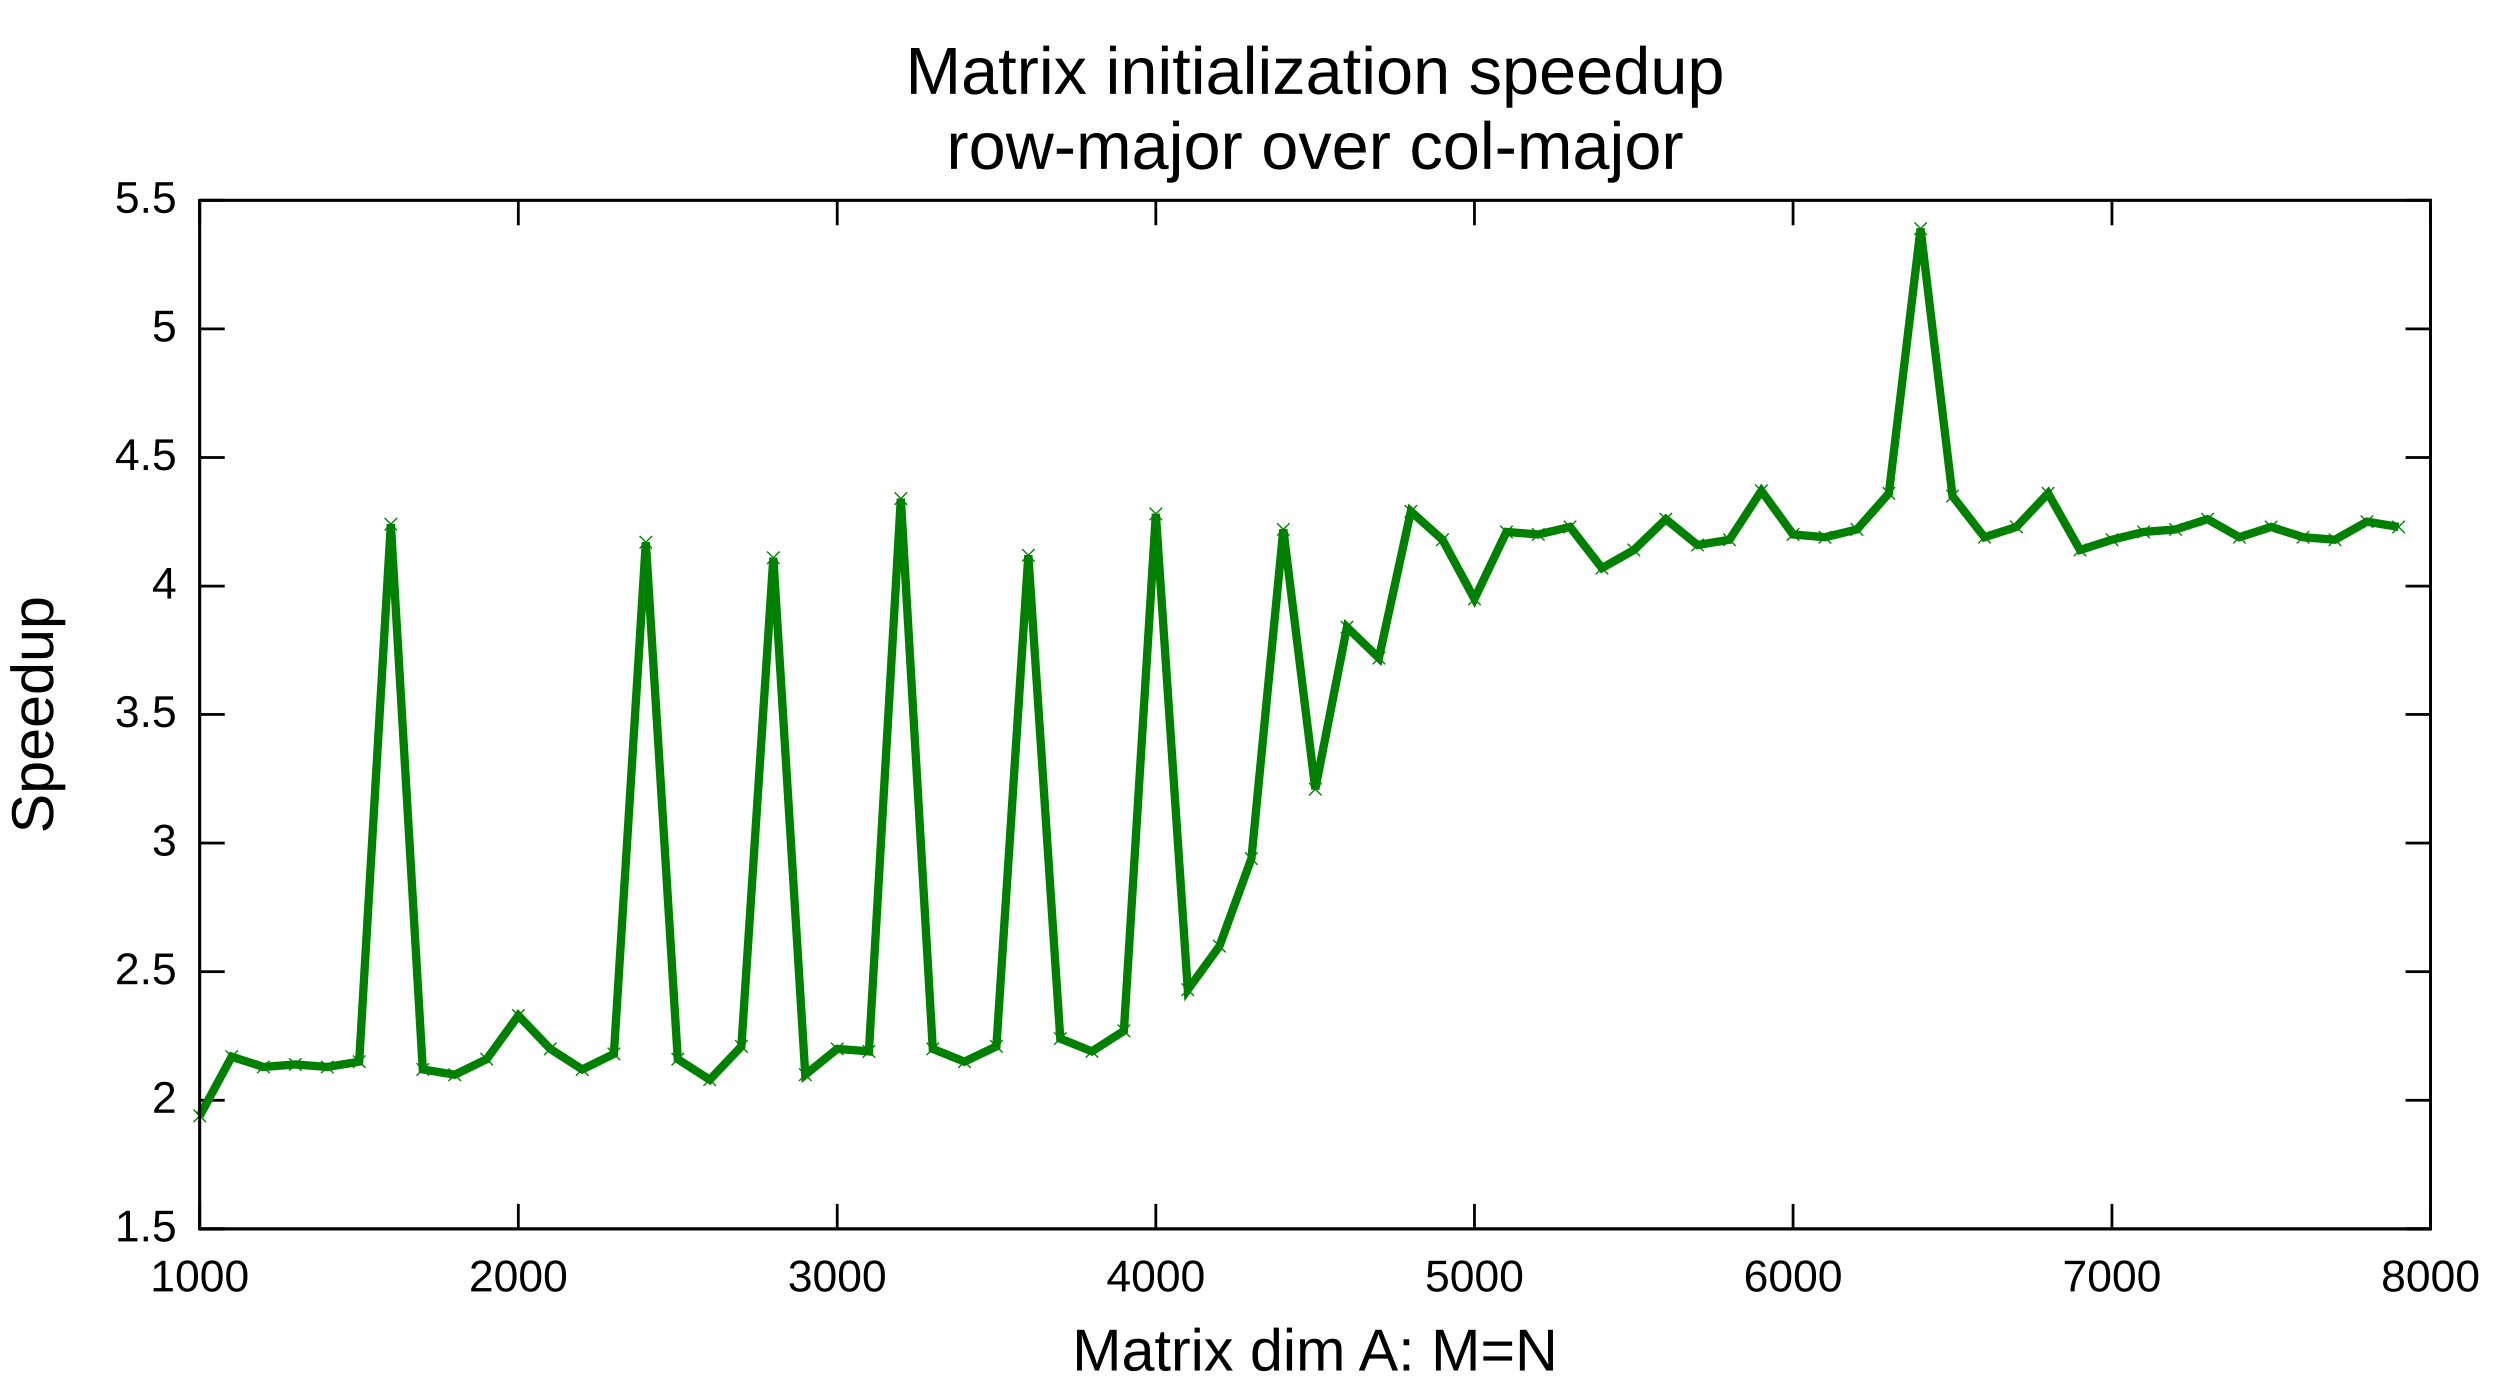
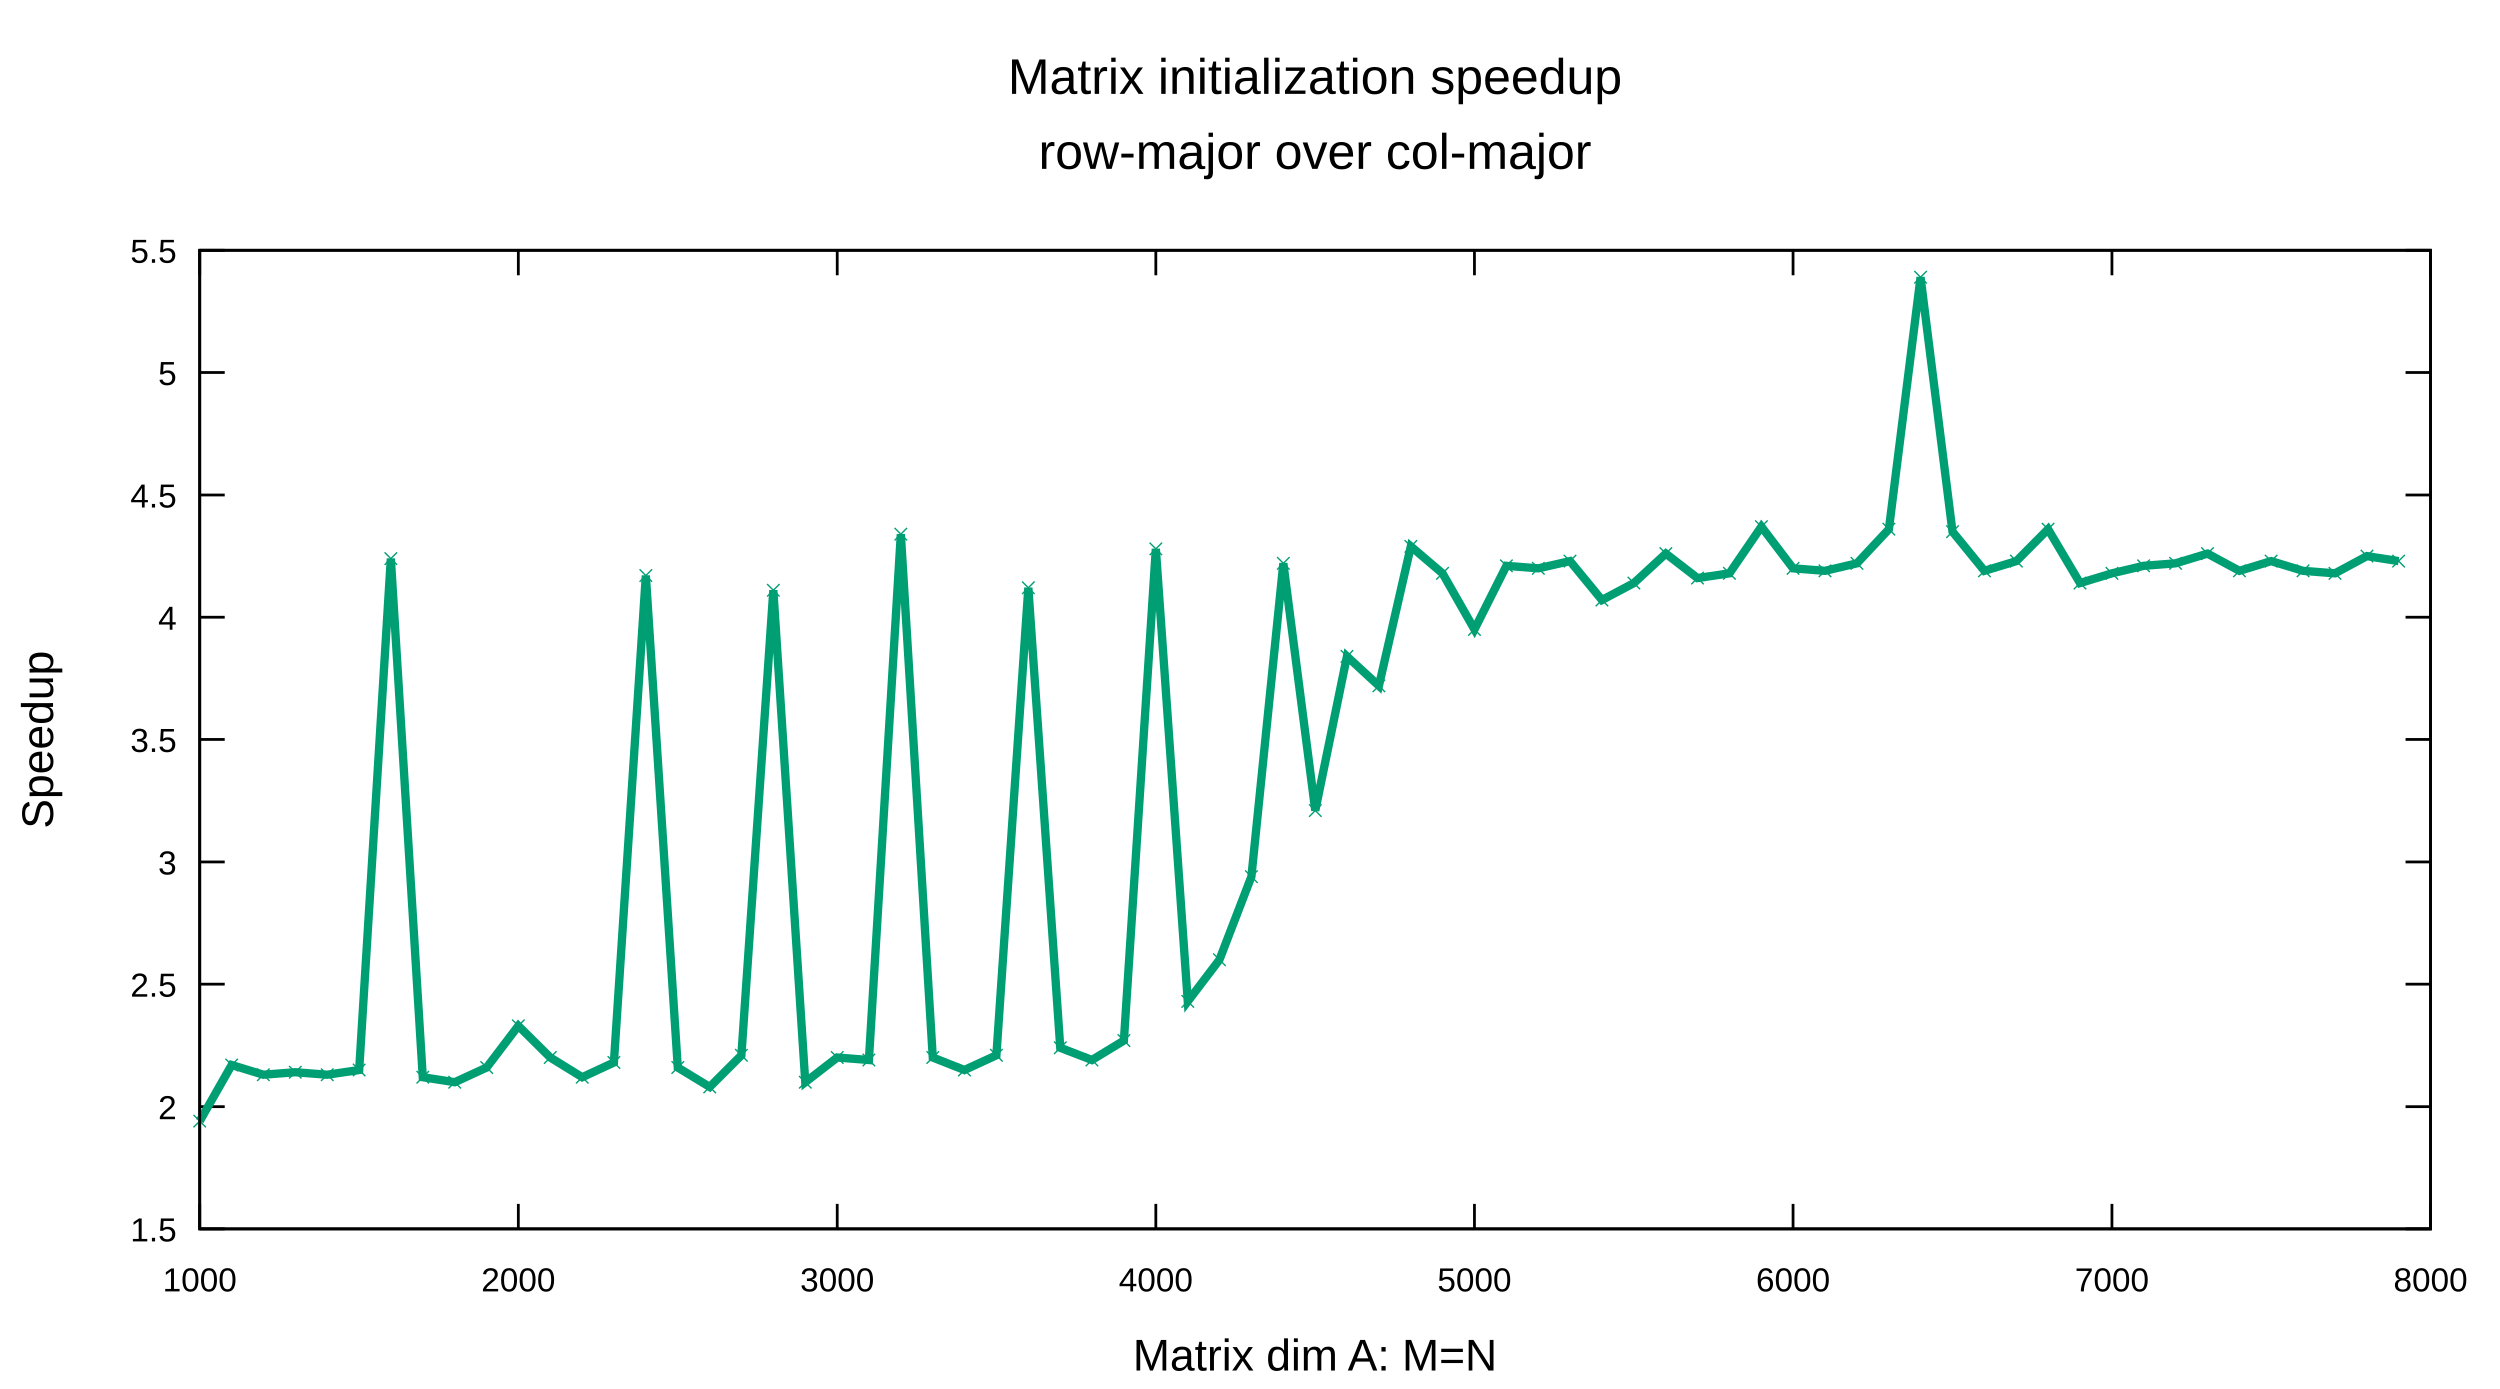
<svg xmlns="http://www.w3.org/2000/svg" xmlns:xlink="http://www.w3.org/1999/xlink" width="900" height="500" viewBox="0 0 900 500">
  <g id="gnuplot_canvas">
    <rect x="0" y="0" width="900" height="500" fill="none" />
    <defs>
      <circle id="gpDot" r="0.5" stroke-width="0.5" />
      <path id="gpPt0" stroke-width="0.222" stroke="currentColor" d="M-1,0 h2 M0,-1 v2" />
      <path id="gpPt1" stroke-width="0.222" stroke="currentColor" d="M-1,-1 L1,1 M1,-1 L-1,1" />
      <path id="gpPt2" stroke-width="0.222" stroke="currentColor" d="M-1,0 L1,0 M0,-1 L0,1 M-1,-1 L1,1 M-1,1 L1,-1" />
      <rect id="gpPt3" stroke-width="0.222" stroke="currentColor" x="-1" y="-1" width="2" height="2" />
      <rect id="gpPt4" stroke-width="0.222" stroke="currentColor" fill="currentColor" x="-1" y="-1" width="2" height="2" />
      <circle id="gpPt5" stroke-width="0.222" stroke="currentColor" cx="0" cy="0" r="1" />
      <use xlink:href="#gpPt5" id="gpPt6" fill="currentColor" stroke="none" />
      <path id="gpPt7" stroke-width="0.222" stroke="currentColor" d="M0,-1.33 L-1.33,0.67 L1.33,0.67 z" />
      <use xlink:href="#gpPt7" id="gpPt8" fill="currentColor" stroke="none" />
      <use xlink:href="#gpPt7" id="gpPt9" stroke="currentColor" transform="rotate(180)" />
      <use xlink:href="#gpPt9" id="gpPt10" fill="currentColor" stroke="none" />
      <use xlink:href="#gpPt3" id="gpPt11" stroke="currentColor" transform="rotate(45)" />
      <use xlink:href="#gpPt11" id="gpPt12" fill="currentColor" stroke="none" />
+       <path id="gpPt13" stroke-width="0.222" stroke="currentColor" d="M0,1.330 L1.265,0.411 L0.782,-1.067 L-0.782,-1.076 L-1.265,0.411 z" />
+       <use xlink:href="#gpPt13" id="gpPt14" fill="currentColor" stroke="none" />
+       <filter id="textbox" filterUnits="objectBoundingBox" x="0" y="0" height="1" width="1">
+         <feFlood flood-color="white" flood-opacity="1" result="bgnd" />
+         <feComposite in="SourceGraphic" in2="bgnd" operator="atop" />
+       </filter>
      <filter id="greybox" filterUnits="objectBoundingBox" x="0" y="0" height="1" width="1">
        <feFlood flood-color="lightgrey" flood-opacity="1" result="grey" />
        <feComposite in="SourceGraphic" in2="grey" operator="atop" />
      </filter>
    </defs>
-     <g style="fill:none; color:white; stroke:currentColor; stroke-width:1.00; stroke-linecap:butt; stroke-linejoin:miter">
- </g>
-     <g style="fill:none; color:black; stroke:currentColor; stroke-width:1.00; stroke-linecap:butt; stroke-linejoin:miter">
+     <g fill="none" color="white" stroke="currentColor" stroke-width="1.00" stroke-linecap="butt" stroke-linejoin="miter">
+ </g>
+     <g fill="none" color="black" stroke="currentColor" stroke-width="1.00" stroke-linecap="butt" stroke-linejoin="miter">
      <path stroke="black" d="M71.9,442.4 L80.9,442.4 M875.0,442.4 L866.0,442.4  " />
-       <g transform="translate(63.6,446.9)" style="stroke:none; fill:black; font-family:Arial; font-size:12.00pt; text-anchor:end">
-         <text> 1.5</text>
-       </g>
-       <path stroke="black" d="M71.9,396.1 L80.9,396.1 M875.0,396.1 L866.0,396.1  " />
-       <g transform="translate(63.6,400.6)" style="stroke:none; fill:black; font-family:Arial; font-size:12.00pt; text-anchor:end">
-         <text> 2</text>
-       </g>
-       <path stroke="black" d="M71.9,349.8 L80.9,349.8 M875.0,349.8 L866.0,349.8  " />
-       <g transform="translate(63.6,354.3)" style="stroke:none; fill:black; font-family:Arial; font-size:12.00pt; text-anchor:end">
-         <text> 2.5</text>
-       </g>
-       <path stroke="black" d="M71.9,303.5 L80.9,303.5 M875.0,303.5 L866.0,303.5  " />
-       <g transform="translate(63.6,308.0)" style="stroke:none; fill:black; font-family:Arial; font-size:12.00pt; text-anchor:end">
-         <text> 3</text>
-       </g>
-       <path stroke="black" d="M71.9,257.2 L80.9,257.2 M875.0,257.2 L866.0,257.2  " />
-       <g transform="translate(63.6,261.7)" style="stroke:none; fill:black; font-family:Arial; font-size:12.00pt; text-anchor:end">
-         <text> 3.5</text>
-       </g>
-       <path stroke="black" d="M71.9,211.0 L80.9,211.0 M875.0,211.0 L866.0,211.0  " />
-       <g transform="translate(63.6,215.5)" style="stroke:none; fill:black; font-family:Arial; font-size:12.00pt; text-anchor:end">
-         <text> 4</text>
-       </g>
-       <path stroke="black" d="M71.9,164.7 L80.9,164.7 M875.0,164.7 L866.0,164.7  " />
-       <g transform="translate(63.6,169.2)" style="stroke:none; fill:black; font-family:Arial; font-size:12.00pt; text-anchor:end">
-         <text> 4.5</text>
-       </g>
-       <path stroke="black" d="M71.9,118.4 L80.9,118.4 M875.0,118.4 L866.0,118.4  " />
-       <g transform="translate(63.6,122.9)" style="stroke:none; fill:black; font-family:Arial; font-size:12.00pt; text-anchor:end">
-         <text> 5</text>
-       </g>
-       <path stroke="black" d="M71.9,72.1 L80.9,72.1 M875.0,72.1 L866.0,72.1  " />
-       <g transform="translate(63.6,76.6)" style="stroke:none; fill:black; font-family:Arial; font-size:12.00pt; text-anchor:end">
-         <text> 5.5</text>
-       </g>
-       <path stroke="black" d="M71.9,442.4 L71.9,433.4 M71.9,72.1 L71.9,81.1  " />
-       <g transform="translate(71.9,464.9)" style="stroke:none; fill:black; font-family:Arial; font-size:12.00pt; text-anchor:middle">
-         <text> 1000</text>
-       </g>
-       <path stroke="black" d="M186.6,442.4 L186.6,433.4 M186.6,72.1 L186.6,81.1  " />
-       <g transform="translate(186.6,464.9)" style="stroke:none; fill:black; font-family:Arial; font-size:12.00pt; text-anchor:middle">
-         <text> 2000</text>
-       </g>
-       <path stroke="black" d="M301.4,442.4 L301.4,433.4 M301.4,72.1 L301.4,81.1  " />
-       <g transform="translate(301.4,464.9)" style="stroke:none; fill:black; font-family:Arial; font-size:12.00pt; text-anchor:middle">
-         <text> 3000</text>
-       </g>
-       <path stroke="black" d="M416.1,442.4 L416.1,433.4 M416.1,72.1 L416.1,81.1  " />
-       <g transform="translate(416.1,464.9)" style="stroke:none; fill:black; font-family:Arial; font-size:12.00pt; text-anchor:middle">
-         <text> 4000</text>
-       </g>
-       <path stroke="black" d="M530.8,442.4 L530.8,433.4 M530.8,72.1 L530.8,81.1  " />
-       <g transform="translate(530.8,464.9)" style="stroke:none; fill:black; font-family:Arial; font-size:12.00pt; text-anchor:middle">
-         <text> 5000</text>
-       </g>
-       <path stroke="black" d="M645.5,442.4 L645.5,433.4 M645.5,72.1 L645.5,81.1  " />
-       <g transform="translate(645.5,464.9)" style="stroke:none; fill:black; font-family:Arial; font-size:12.00pt; text-anchor:middle">
-         <text> 6000</text>
-       </g>
-       <path stroke="black" d="M760.3,442.4 L760.3,433.4 M760.3,72.1 L760.3,81.1  " />
-       <g transform="translate(760.3,464.9)" style="stroke:none; fill:black; font-family:Arial; font-size:12.00pt; text-anchor:middle">
-         <text> 7000</text>
-       </g>
-       <path stroke="black" d="M875.0,442.4 L875.0,433.4 M875.0,72.1 L875.0,81.1  " />
-       <g transform="translate(875.0,464.9)" style="stroke:none; fill:black; font-family:Arial; font-size:12.00pt; text-anchor:middle">
-         <text> 8000</text>
-       </g>
-       <path stroke="black" d="M71.9,72.1 L71.9,442.4 L875.0,442.4 L875.0,72.1 L71.9,72.1 Z  " />
-       <g transform="translate(19.1,257.3) rotate(270)" style="stroke:none; fill:black; font-family:Arial; font-size:16.00pt; text-anchor:middle">
-         <text>Speedup</text>
-       </g>
-       <g transform="translate(473.4,493.4)" style="stroke:none; fill:black; font-family:Arial; font-size:16.00pt; text-anchor:middle">
-         <text>Matrix dim A: M=N</text>
-       </g>
-       <g transform="translate(473.4,33.8)" style="stroke:none; fill:black; font-family:Arial; font-size:18.00pt; text-anchor:middle">
-         <text>Matrix initialization speedup</text>
-       </g>
-       <g transform="translate(473.4,60.8)" style="stroke:none; fill:black; font-family:Arial; font-size:18.00pt; text-anchor:middle">
-         <text> row-major over col-major</text>
+       <g transform="translate(63.6,446.9)" stroke="none" fill="black" font-family="Arial" font-size="12.00" text-anchor="end">
+         <text>
+           <tspan font-family="Arial"> 1.5</tspan>
+         </text>
+       </g>
+     </g>
+     <g fill="none" color="black" stroke="currentColor" stroke-width="1.00" stroke-linecap="butt" stroke-linejoin="miter">
+       <path stroke="black" d="M71.9,398.4 L80.9,398.4 M875.0,398.4 L866.0,398.4  " />
+       <g transform="translate(63.6,402.9)" stroke="none" fill="black" font-family="Arial" font-size="12.00" text-anchor="end">
+         <text>
+           <tspan font-family="Arial"> 2</tspan>
+         </text>
+       </g>
+     </g>
+     <g fill="none" color="black" stroke="currentColor" stroke-width="1.00" stroke-linecap="butt" stroke-linejoin="miter">
+       <path stroke="black" d="M71.9,354.3 L80.9,354.3 M875.0,354.3 L866.0,354.3  " />
+       <g transform="translate(63.6,358.8)" stroke="none" fill="black" font-family="Arial" font-size="12.00" text-anchor="end">
+         <text>
+           <tspan font-family="Arial"> 2.5</tspan>
+         </text>
+       </g>
+     </g>
+     <g fill="none" color="black" stroke="currentColor" stroke-width="1.00" stroke-linecap="butt" stroke-linejoin="miter">
+       <path stroke="black" d="M71.9,310.3 L80.9,310.3 M875.0,310.3 L866.0,310.3  " />
+       <g transform="translate(63.6,314.8)" stroke="none" fill="black" font-family="Arial" font-size="12.00" text-anchor="end">
+         <text>
+           <tspan font-family="Arial"> 3</tspan>
+         </text>
+       </g>
+     </g>
+     <g fill="none" color="black" stroke="currentColor" stroke-width="1.00" stroke-linecap="butt" stroke-linejoin="miter">
+       <path stroke="black" d="M71.9,266.2 L80.9,266.2 M875.0,266.2 L866.0,266.2  " />
+       <g transform="translate(63.6,270.7)" stroke="none" fill="black" font-family="Arial" font-size="12.00" text-anchor="end">
+         <text>
+           <tspan font-family="Arial"> 3.5</tspan>
+         </text>
+       </g>
+     </g>
+     <g fill="none" color="black" stroke="currentColor" stroke-width="1.00" stroke-linecap="butt" stroke-linejoin="miter">
+       <path stroke="black" d="M71.9,222.2 L80.9,222.2 M875.0,222.2 L866.0,222.2  " />
+       <g transform="translate(63.6,226.7)" stroke="none" fill="black" font-family="Arial" font-size="12.00" text-anchor="end">
+         <text>
+           <tspan font-family="Arial"> 4</tspan>
+         </text>
+       </g>
+     </g>
+     <g fill="none" color="black" stroke="currentColor" stroke-width="1.00" stroke-linecap="butt" stroke-linejoin="miter">
+       <path stroke="black" d="M71.9,178.2 L80.9,178.2 M875.0,178.2 L866.0,178.2  " />
+       <g transform="translate(63.6,182.7)" stroke="none" fill="black" font-family="Arial" font-size="12.00" text-anchor="end">
+         <text>
+           <tspan font-family="Arial"> 4.5</tspan>
+         </text>
+       </g>
+     </g>
+     <g fill="none" color="black" stroke="currentColor" stroke-width="1.00" stroke-linecap="butt" stroke-linejoin="miter">
+       <path stroke="black" d="M71.9,134.1 L80.9,134.1 M875.0,134.1 L866.0,134.1  " />
+       <g transform="translate(63.6,138.6)" stroke="none" fill="black" font-family="Arial" font-size="12.00" text-anchor="end">
+         <text>
+           <tspan font-family="Arial"> 5</tspan>
+         </text>
+       </g>
+     </g>
+     <g fill="none" color="black" stroke="currentColor" stroke-width="1.00" stroke-linecap="butt" stroke-linejoin="miter">
+       <path stroke="black" d="M71.9,90.1 L80.9,90.1 M875.0,90.1 L866.0,90.1  " />
+       <g transform="translate(63.6,94.6)" stroke="none" fill="black" font-family="Arial" font-size="12.00" text-anchor="end">
+         <text>
+           <tspan font-family="Arial"> 5.5</tspan>
+         </text>
+       </g>
+     </g>
+     <g fill="none" color="black" stroke="currentColor" stroke-width="1.00" stroke-linecap="butt" stroke-linejoin="miter">
+       <path stroke="black" d="M71.9,442.4 L71.9,433.4 M71.9,90.1 L71.9,99.1  " />
+       <g transform="translate(71.9,464.9)" stroke="none" fill="black" font-family="Arial" font-size="12.00" text-anchor="middle">
+         <text>
+           <tspan font-family="Arial"> 1000</tspan>
+         </text>
+       </g>
+     </g>
+     <g fill="none" color="black" stroke="currentColor" stroke-width="1.00" stroke-linecap="butt" stroke-linejoin="miter">
+       <path stroke="black" d="M186.6,442.4 L186.6,433.4 M186.6,90.1 L186.6,99.1  " />
+       <g transform="translate(186.6,464.9)" stroke="none" fill="black" font-family="Arial" font-size="12.00" text-anchor="middle">
+         <text>
+           <tspan font-family="Arial"> 2000</tspan>
+         </text>
+       </g>
+     </g>
+     <g fill="none" color="black" stroke="currentColor" stroke-width="1.00" stroke-linecap="butt" stroke-linejoin="miter">
+       <path stroke="black" d="M301.4,442.4 L301.4,433.4 M301.4,90.1 L301.4,99.1  " />
+       <g transform="translate(301.4,464.9)" stroke="none" fill="black" font-family="Arial" font-size="12.00" text-anchor="middle">
+         <text>
+           <tspan font-family="Arial"> 3000</tspan>
+         </text>
+       </g>
+     </g>
+     <g fill="none" color="black" stroke="currentColor" stroke-width="1.00" stroke-linecap="butt" stroke-linejoin="miter">
+       <path stroke="black" d="M416.1,442.4 L416.1,433.4 M416.1,90.1 L416.1,99.1  " />
+       <g transform="translate(416.1,464.9)" stroke="none" fill="black" font-family="Arial" font-size="12.00" text-anchor="middle">
+         <text>
+           <tspan font-family="Arial"> 4000</tspan>
+         </text>
+       </g>
+     </g>
+     <g fill="none" color="black" stroke="currentColor" stroke-width="1.00" stroke-linecap="butt" stroke-linejoin="miter">
+       <path stroke="black" d="M530.8,442.4 L530.8,433.4 M530.8,90.1 L530.8,99.1  " />
+       <g transform="translate(530.8,464.9)" stroke="none" fill="black" font-family="Arial" font-size="12.00" text-anchor="middle">
+         <text>
+           <tspan font-family="Arial"> 5000</tspan>
+         </text>
+       </g>
+     </g>
+     <g fill="none" color="black" stroke="currentColor" stroke-width="1.00" stroke-linecap="butt" stroke-linejoin="miter">
+       <path stroke="black" d="M645.5,442.4 L645.5,433.4 M645.5,90.1 L645.5,99.1  " />
+       <g transform="translate(645.5,464.9)" stroke="none" fill="black" font-family="Arial" font-size="12.00" text-anchor="middle">
+         <text>
+           <tspan font-family="Arial"> 6000</tspan>
+         </text>
+       </g>
+     </g>
+     <g fill="none" color="black" stroke="currentColor" stroke-width="1.00" stroke-linecap="butt" stroke-linejoin="miter">
+       <path stroke="black" d="M760.3,442.4 L760.3,433.4 M760.3,90.1 L760.3,99.1  " />
+       <g transform="translate(760.3,464.9)" stroke="none" fill="black" font-family="Arial" font-size="12.00" text-anchor="middle">
+         <text>
+           <tspan font-family="Arial"> 7000</tspan>
+         </text>
+       </g>
+     </g>
+     <g fill="none" color="black" stroke="currentColor" stroke-width="1.00" stroke-linecap="butt" stroke-linejoin="miter">
+       <path stroke="black" d="M875.0,442.4 L875.0,433.4 M875.0,90.1 L875.0,99.1  " />
+       <g transform="translate(875.0,464.9)" stroke="none" fill="black" font-family="Arial" font-size="12.00" text-anchor="middle">
+         <text>
+           <tspan font-family="Arial"> 8000</tspan>
+         </text>
+       </g>
+     </g>
+     <g fill="none" color="black" stroke="currentColor" stroke-width="1.00" stroke-linecap="butt" stroke-linejoin="miter">
+ </g>
+     <g fill="none" color="black" stroke="currentColor" stroke-width="1.00" stroke-linecap="butt" stroke-linejoin="miter">
+       <path stroke="black" d="M71.9,90.1 L71.9,442.4 L875.0,442.4 L875.0,90.1 L71.9,90.1 Z  " />
+     </g>
+     <g fill="none" color="black" stroke="currentColor" stroke-width="1.00" stroke-linecap="butt" stroke-linejoin="miter">
+       <g transform="translate(19.1,266.3) rotate(270)" stroke="none" fill="black" font-family="Arial" font-size="16.00" text-anchor="middle">
+         <text>
+           <tspan font-family="Arial">Speedup</tspan>
+         </text>
+       </g>
+     </g>
+     <g fill="none" color="black" stroke="currentColor" stroke-width="1.00" stroke-linecap="butt" stroke-linejoin="miter">
+       <g transform="translate(473.4,493.4)" stroke="none" fill="black" font-family="Arial" font-size="16.00" text-anchor="middle">
+         <text>
+           <tspan font-family="Arial">Matrix dim A: M=N</tspan>
+         </text>
+       </g>
+     </g>
+     <g fill="none" color="black" stroke="currentColor" stroke-width="1.00" stroke-linecap="butt" stroke-linejoin="miter">
+       <g transform="translate(473.4,33.8)" stroke="none" fill="black" font-family="Arial" font-size="18.00" text-anchor="middle">
+         <text>
+           <tspan font-family="Arial">Matrix initialization speedup</tspan>
+         </text>
+       </g>
+       <g transform="translate(473.4,60.8)" stroke="none" fill="black" font-family="Arial" font-size="18.00" text-anchor="middle">
+         <text>
+           <tspan font-family="Arial"> row-major over col-major</tspan>
+         </text>
      </g>
    </g>
    <g id="gnuplot_plot_1">
-       <g style="fill:none; color:white; stroke:black; stroke-width:3.00; stroke-linecap:butt; stroke-linejoin:miter">
- </g>
-       <g style="fill:none; color:green; stroke:currentColor; stroke-width:3.00; stroke-linecap:butt; stroke-linejoin:miter">
-         <path stroke="green" d="M71.9,401.7 L83.4,380.4 L94.8,384.1 L106.3,383.2 L117.8,384.1 L129.3,382.2 L140.7,188.7 L152.2,385.0    L163.7,386.9 L175.2,381.3 L186.6,365.6 L198.1,377.6 L209.6,385.0 L221.0,379.4 L232.5,195.2 L244.0,381.3    L255.5,388.7 L266.9,376.7 L278.4,200.8 L289.9,386.9 L301.4,377.6 L312.8,378.5 L324.3,179.5 L335.8,377.6    L347.2,382.2 L358.7,376.7 L370.2,199.9 L381.7,373.9 L393.1,378.5 L404.6,371.1 L416.1,185.0 L427.6,356.3    L439.0,340.6 L450.5,309.1 L462.0,190.6 L473.5,284.1 L484.9,225.8 L496.4,236.9 L507.9,184.1 L519.3,194.3    L530.8,215.6 L542.3,191.5 L553.8,192.4 L565.2,189.7 L576.7,204.5 L588.2,198.0 L599.7,186.9 L611.1,196.2    L622.6,194.3 L634.1,176.7 L645.5,192.4 L657.0,193.4 L668.5,190.6 L680.0,177.6 L691.4,82.3 L702.9,178.6    L714.4,193.4 L725.9,189.7 L737.3,177.6 L748.8,198.0 L760.3,194.3 L771.7,191.5 L783.2,190.6 L794.7,186.9    L806.2,193.4 L817.6,189.7 L829.1,193.4 L840.6,194.3 L852.1,187.8 L863.5,189.7  " />
-         <use xlink:href="#gpPt1" transform="translate(71.9,401.7) scale(2.25)" color="green" />
-         <use xlink:href="#gpPt1" transform="translate(83.4,380.4) scale(2.25)" color="green" />
-         <use xlink:href="#gpPt1" transform="translate(94.8,384.1) scale(2.25)" color="green" />
-         <use xlink:href="#gpPt1" transform="translate(106.3,383.2) scale(2.25)" color="green" />
-         <use xlink:href="#gpPt1" transform="translate(117.8,384.1) scale(2.25)" color="green" />
-         <use xlink:href="#gpPt1" transform="translate(129.3,382.2) scale(2.25)" color="green" />
-         <use xlink:href="#gpPt1" transform="translate(140.7,188.7) scale(2.25)" color="green" />
-         <use xlink:href="#gpPt1" transform="translate(152.2,385.0) scale(2.25)" color="green" />
-         <use xlink:href="#gpPt1" transform="translate(163.7,386.9) scale(2.25)" color="green" />
-         <use xlink:href="#gpPt1" transform="translate(175.2,381.3) scale(2.25)" color="green" />
-         <use xlink:href="#gpPt1" transform="translate(186.6,365.6) scale(2.25)" color="green" />
-         <use xlink:href="#gpPt1" transform="translate(198.1,377.6) scale(2.25)" color="green" />
-         <use xlink:href="#gpPt1" transform="translate(209.6,385.0) scale(2.25)" color="green" />
-         <use xlink:href="#gpPt1" transform="translate(221.0,379.4) scale(2.25)" color="green" />
-         <use xlink:href="#gpPt1" transform="translate(232.5,195.2) scale(2.25)" color="green" />
-         <use xlink:href="#gpPt1" transform="translate(244.0,381.3) scale(2.25)" color="green" />
-         <use xlink:href="#gpPt1" transform="translate(255.5,388.7) scale(2.25)" color="green" />
-         <use xlink:href="#gpPt1" transform="translate(266.9,376.7) scale(2.25)" color="green" />
-         <use xlink:href="#gpPt1" transform="translate(278.4,200.8) scale(2.25)" color="green" />
-         <use xlink:href="#gpPt1" transform="translate(289.9,386.9) scale(2.25)" color="green" />
-         <use xlink:href="#gpPt1" transform="translate(301.4,377.6) scale(2.25)" color="green" />
-         <use xlink:href="#gpPt1" transform="translate(312.8,378.5) scale(2.25)" color="green" />
-         <use xlink:href="#gpPt1" transform="translate(324.3,179.5) scale(2.25)" color="green" />
-         <use xlink:href="#gpPt1" transform="translate(335.8,377.6) scale(2.25)" color="green" />
-         <use xlink:href="#gpPt1" transform="translate(347.2,382.2) scale(2.25)" color="green" />
-         <use xlink:href="#gpPt1" transform="translate(358.7,376.7) scale(2.25)" color="green" />
-         <use xlink:href="#gpPt1" transform="translate(370.2,199.9) scale(2.25)" color="green" />
-         <use xlink:href="#gpPt1" transform="translate(381.7,373.9) scale(2.25)" color="green" />
-         <use xlink:href="#gpPt1" transform="translate(393.1,378.5) scale(2.25)" color="green" />
-         <use xlink:href="#gpPt1" transform="translate(404.6,371.1) scale(2.25)" color="green" />
-         <use xlink:href="#gpPt1" transform="translate(416.1,185.0) scale(2.25)" color="green" />
-         <use xlink:href="#gpPt1" transform="translate(427.6,356.3) scale(2.25)" color="green" />
-         <use xlink:href="#gpPt1" transform="translate(439.0,340.6) scale(2.25)" color="green" />
-         <use xlink:href="#gpPt1" transform="translate(450.5,309.1) scale(2.25)" color="green" />
-         <use xlink:href="#gpPt1" transform="translate(462.0,190.6) scale(2.25)" color="green" />
-         <use xlink:href="#gpPt1" transform="translate(473.5,284.1) scale(2.25)" color="green" />
-         <use xlink:href="#gpPt1" transform="translate(484.9,225.8) scale(2.25)" color="green" />
-         <use xlink:href="#gpPt1" transform="translate(496.4,236.9) scale(2.25)" color="green" />
-         <use xlink:href="#gpPt1" transform="translate(507.9,184.1) scale(2.25)" color="green" />
-         <use xlink:href="#gpPt1" transform="translate(519.3,194.3) scale(2.25)" color="green" />
-         <use xlink:href="#gpPt1" transform="translate(530.8,215.6) scale(2.25)" color="green" />
-         <use xlink:href="#gpPt1" transform="translate(542.3,191.5) scale(2.25)" color="green" />
-         <use xlink:href="#gpPt1" transform="translate(553.8,192.4) scale(2.25)" color="green" />
-         <use xlink:href="#gpPt1" transform="translate(565.2,189.7) scale(2.25)" color="green" />
-         <use xlink:href="#gpPt1" transform="translate(576.7,204.5) scale(2.25)" color="green" />
-         <use xlink:href="#gpPt1" transform="translate(588.2,198.0) scale(2.25)" color="green" />
-         <use xlink:href="#gpPt1" transform="translate(599.7,186.9) scale(2.25)" color="green" />
-         <use xlink:href="#gpPt1" transform="translate(611.1,196.2) scale(2.25)" color="green" />
-         <use xlink:href="#gpPt1" transform="translate(622.6,194.3) scale(2.25)" color="green" />
-         <use xlink:href="#gpPt1" transform="translate(634.1,176.7) scale(2.25)" color="green" />
-         <use xlink:href="#gpPt1" transform="translate(645.5,192.4) scale(2.25)" color="green" />
-         <use xlink:href="#gpPt1" transform="translate(657.0,193.4) scale(2.25)" color="green" />
-         <use xlink:href="#gpPt1" transform="translate(668.5,190.6) scale(2.25)" color="green" />
-         <use xlink:href="#gpPt1" transform="translate(680.0,177.6) scale(2.25)" color="green" />
-         <use xlink:href="#gpPt1" transform="translate(691.4,82.3) scale(2.25)" color="green" />
-         <use xlink:href="#gpPt1" transform="translate(702.9,178.6) scale(2.25)" color="green" />
-         <use xlink:href="#gpPt1" transform="translate(714.4,193.4) scale(2.25)" color="green" />
-         <use xlink:href="#gpPt1" transform="translate(725.9,189.7) scale(2.25)" color="green" />
-         <use xlink:href="#gpPt1" transform="translate(737.3,177.6) scale(2.25)" color="green" />
-         <use xlink:href="#gpPt1" transform="translate(748.8,198.0) scale(2.25)" color="green" />
-         <use xlink:href="#gpPt1" transform="translate(760.3,194.3) scale(2.25)" color="green" />
-         <use xlink:href="#gpPt1" transform="translate(771.7,191.5) scale(2.25)" color="green" />
-         <use xlink:href="#gpPt1" transform="translate(783.2,190.6) scale(2.25)" color="green" />
-         <use xlink:href="#gpPt1" transform="translate(794.7,186.9) scale(2.25)" color="green" />
-         <use xlink:href="#gpPt1" transform="translate(806.2,193.4) scale(2.25)" color="green" />
-         <use xlink:href="#gpPt1" transform="translate(817.6,189.7) scale(2.25)" color="green" />
-         <use xlink:href="#gpPt1" transform="translate(829.1,193.4) scale(2.25)" color="green" />
-         <use xlink:href="#gpPt1" transform="translate(840.6,194.3) scale(2.25)" color="green" />
-         <use xlink:href="#gpPt1" transform="translate(852.1,187.8) scale(2.25)" color="green" />
-         <use xlink:href="#gpPt1" transform="translate(863.5,189.7) scale(2.25)" color="green" />
-       </g>
-     </g>
-     <g style="fill:none; color:white; stroke:green; stroke-width:1.00; stroke-linecap:butt; stroke-linejoin:miter">
- </g>
-     <g style="fill:none; color:black; stroke:currentColor; stroke-width:1.00; stroke-linecap:butt; stroke-linejoin:miter">
-       <path stroke="black" d="M71.9,72.1 L71.9,442.4 L875.0,442.4 L875.0,72.1 L71.9,72.1 Z  " />
-     </g>
+       <g fill="none" color="white" stroke="black" stroke-width="3.00" stroke-linecap="butt" stroke-linejoin="miter">
+ </g>
+       <g fill="none" color="black" stroke="currentColor" stroke-width="3.00" stroke-linecap="butt" stroke-linejoin="miter">
+         <path stroke="rgb(  0, 158, 115)" d="M71.9,403.6 L83.4,383.4 L94.8,386.9 L106.3,386.0 L117.8,386.9 L129.3,385.2 L140.7,201.1 L152.2,387.8   L163.7,389.6 L175.2,384.3 L186.6,369.3 L198.1,380.7 L209.6,387.8 L221.0,382.5 L232.5,207.2 L244.0,384.3   L255.5,391.3 L266.9,379.9 L278.4,212.5 L289.9,389.6 L301.4,380.7 L312.8,381.6 L324.3,192.3 L335.8,380.7   L347.2,385.2 L358.7,379.9 L370.2,211.6 L381.7,377.2 L393.1,381.6 L404.6,374.6 L416.1,197.6 L427.6,360.5   L439.0,345.5 L450.5,315.6 L462.0,202.8 L473.5,291.8 L484.9,236.3 L496.4,246.9 L507.9,196.7 L519.3,206.4   L530.8,226.6 L542.3,203.7 L553.8,204.6 L565.2,202.0 L576.7,216.0 L588.2,209.9 L599.7,199.3 L611.1,208.1   L622.6,206.4 L634.1,189.6 L645.5,204.6 L657.0,205.5 L668.5,202.8 L680.0,190.5 L691.4,99.8 L702.9,191.4   L714.4,205.5 L725.9,202.0 L737.3,190.5 L748.8,209.9 L760.3,206.4 L771.7,203.7 L783.2,202.8 L794.7,199.3   L806.2,205.5 L817.6,202.0 L829.1,205.5 L840.6,206.4 L852.1,200.2 L863.5,202.0  " />
+         <g>
+           <use xlink:href="#gpPt1" transform="translate(71.9,403.6) scale(2.25)" color="rgb(  0, 158, 115)" />
+         </g>
+         <use xlink:href="#gpPt1" transform="translate(83.4,383.4) scale(2.25)" color="rgb(  0, 158, 115)" />
+         <use xlink:href="#gpPt1" transform="translate(94.8,386.9) scale(2.25)" color="rgb(  0, 158, 115)" />
+         <use xlink:href="#gpPt1" transform="translate(106.3,386.0) scale(2.25)" color="rgb(  0, 158, 115)" />
+         <use xlink:href="#gpPt1" transform="translate(117.8,386.9) scale(2.25)" color="rgb(  0, 158, 115)" />
+         <use xlink:href="#gpPt1" transform="translate(129.3,385.2) scale(2.25)" color="rgb(  0, 158, 115)" />
+         <use xlink:href="#gpPt1" transform="translate(140.7,201.1) scale(2.25)" color="rgb(  0, 158, 115)" />
+         <use xlink:href="#gpPt1" transform="translate(152.2,387.8) scale(2.25)" color="rgb(  0, 158, 115)" />
+         <use xlink:href="#gpPt1" transform="translate(163.7,389.6) scale(2.25)" color="rgb(  0, 158, 115)" />
+         <use xlink:href="#gpPt1" transform="translate(175.2,384.3) scale(2.25)" color="rgb(  0, 158, 115)" />
+         <use xlink:href="#gpPt1" transform="translate(186.6,369.3) scale(2.25)" color="rgb(  0, 158, 115)" />
+         <use xlink:href="#gpPt1" transform="translate(198.1,380.7) scale(2.25)" color="rgb(  0, 158, 115)" />
+         <use xlink:href="#gpPt1" transform="translate(209.6,387.8) scale(2.25)" color="rgb(  0, 158, 115)" />
+         <use xlink:href="#gpPt1" transform="translate(221.0,382.5) scale(2.25)" color="rgb(  0, 158, 115)" />
+         <use xlink:href="#gpPt1" transform="translate(232.5,207.2) scale(2.25)" color="rgb(  0, 158, 115)" />
+         <use xlink:href="#gpPt1" transform="translate(244.0,384.3) scale(2.25)" color="rgb(  0, 158, 115)" />
+         <use xlink:href="#gpPt1" transform="translate(255.5,391.3) scale(2.25)" color="rgb(  0, 158, 115)" />
+         <use xlink:href="#gpPt1" transform="translate(266.9,379.9) scale(2.25)" color="rgb(  0, 158, 115)" />
+         <use xlink:href="#gpPt1" transform="translate(278.4,212.5) scale(2.25)" color="rgb(  0, 158, 115)" />
+         <use xlink:href="#gpPt1" transform="translate(289.9,389.6) scale(2.25)" color="rgb(  0, 158, 115)" />
+         <use xlink:href="#gpPt1" transform="translate(301.4,380.7) scale(2.25)" color="rgb(  0, 158, 115)" />
+         <use xlink:href="#gpPt1" transform="translate(312.8,381.6) scale(2.25)" color="rgb(  0, 158, 115)" />
+         <use xlink:href="#gpPt1" transform="translate(324.3,192.3) scale(2.25)" color="rgb(  0, 158, 115)" />
+         <use xlink:href="#gpPt1" transform="translate(335.8,380.7) scale(2.25)" color="rgb(  0, 158, 115)" />
+         <use xlink:href="#gpPt1" transform="translate(347.2,385.2) scale(2.25)" color="rgb(  0, 158, 115)" />
+         <use xlink:href="#gpPt1" transform="translate(358.7,379.9) scale(2.25)" color="rgb(  0, 158, 115)" />
+         <use xlink:href="#gpPt1" transform="translate(370.2,211.6) scale(2.25)" color="rgb(  0, 158, 115)" />
+         <use xlink:href="#gpPt1" transform="translate(381.7,377.2) scale(2.25)" color="rgb(  0, 158, 115)" />
+         <use xlink:href="#gpPt1" transform="translate(393.1,381.6) scale(2.25)" color="rgb(  0, 158, 115)" />
+         <use xlink:href="#gpPt1" transform="translate(404.6,374.6) scale(2.25)" color="rgb(  0, 158, 115)" />
+         <use xlink:href="#gpPt1" transform="translate(416.1,197.6) scale(2.25)" color="rgb(  0, 158, 115)" />
+         <use xlink:href="#gpPt1" transform="translate(427.6,360.5) scale(2.25)" color="rgb(  0, 158, 115)" />
+         <use xlink:href="#gpPt1" transform="translate(439.0,345.5) scale(2.25)" color="rgb(  0, 158, 115)" />
+         <use xlink:href="#gpPt1" transform="translate(450.5,315.6) scale(2.25)" color="rgb(  0, 158, 115)" />
+         <use xlink:href="#gpPt1" transform="translate(462.0,202.8) scale(2.25)" color="rgb(  0, 158, 115)" />
+         <use xlink:href="#gpPt1" transform="translate(473.5,291.8) scale(2.25)" color="rgb(  0, 158, 115)" />
+         <use xlink:href="#gpPt1" transform="translate(484.9,236.3) scale(2.25)" color="rgb(  0, 158, 115)" />
+         <use xlink:href="#gpPt1" transform="translate(496.4,246.9) scale(2.25)" color="rgb(  0, 158, 115)" />
+         <use xlink:href="#gpPt1" transform="translate(507.9,196.7) scale(2.25)" color="rgb(  0, 158, 115)" />
+         <use xlink:href="#gpPt1" transform="translate(519.3,206.4) scale(2.25)" color="rgb(  0, 158, 115)" />
+         <use xlink:href="#gpPt1" transform="translate(530.8,226.6) scale(2.25)" color="rgb(  0, 158, 115)" />
+         <use xlink:href="#gpPt1" transform="translate(542.3,203.7) scale(2.25)" color="rgb(  0, 158, 115)" />
+         <use xlink:href="#gpPt1" transform="translate(553.8,204.6) scale(2.25)" color="rgb(  0, 158, 115)" />
+         <use xlink:href="#gpPt1" transform="translate(565.2,202.0) scale(2.25)" color="rgb(  0, 158, 115)" />
+         <use xlink:href="#gpPt1" transform="translate(576.7,216.0) scale(2.25)" color="rgb(  0, 158, 115)" />
+         <use xlink:href="#gpPt1" transform="translate(588.2,209.9) scale(2.25)" color="rgb(  0, 158, 115)" />
+         <use xlink:href="#gpPt1" transform="translate(599.7,199.3) scale(2.25)" color="rgb(  0, 158, 115)" />
+         <use xlink:href="#gpPt1" transform="translate(611.1,208.1) scale(2.25)" color="rgb(  0, 158, 115)" />
+         <use xlink:href="#gpPt1" transform="translate(622.6,206.4) scale(2.25)" color="rgb(  0, 158, 115)" />
+         <use xlink:href="#gpPt1" transform="translate(634.1,189.6) scale(2.25)" color="rgb(  0, 158, 115)" />
+         <use xlink:href="#gpPt1" transform="translate(645.5,204.6) scale(2.25)" color="rgb(  0, 158, 115)" />
+         <use xlink:href="#gpPt1" transform="translate(657.0,205.5) scale(2.25)" color="rgb(  0, 158, 115)" />
+         <use xlink:href="#gpPt1" transform="translate(668.5,202.8) scale(2.25)" color="rgb(  0, 158, 115)" />
+         <use xlink:href="#gpPt1" transform="translate(680.0,190.5) scale(2.25)" color="rgb(  0, 158, 115)" />
+         <use xlink:href="#gpPt1" transform="translate(691.4,99.8) scale(2.25)" color="rgb(  0, 158, 115)" />
+         <use xlink:href="#gpPt1" transform="translate(702.9,191.4) scale(2.25)" color="rgb(  0, 158, 115)" />
+         <use xlink:href="#gpPt1" transform="translate(714.4,205.5) scale(2.25)" color="rgb(  0, 158, 115)" />
+         <use xlink:href="#gpPt1" transform="translate(725.9,202.0) scale(2.25)" color="rgb(  0, 158, 115)" />
+         <use xlink:href="#gpPt1" transform="translate(737.3,190.5) scale(2.25)" color="rgb(  0, 158, 115)" />
+         <use xlink:href="#gpPt1" transform="translate(748.8,209.9) scale(2.25)" color="rgb(  0, 158, 115)" />
+         <use xlink:href="#gpPt1" transform="translate(760.3,206.4) scale(2.25)" color="rgb(  0, 158, 115)" />
+         <use xlink:href="#gpPt1" transform="translate(771.7,203.7) scale(2.25)" color="rgb(  0, 158, 115)" />
+         <use xlink:href="#gpPt1" transform="translate(783.2,202.8) scale(2.25)" color="rgb(  0, 158, 115)" />
+         <use xlink:href="#gpPt1" transform="translate(794.7,199.3) scale(2.25)" color="rgb(  0, 158, 115)" />
+         <use xlink:href="#gpPt1" transform="translate(806.2,205.5) scale(2.25)" color="rgb(  0, 158, 115)" />
+         <use xlink:href="#gpPt1" transform="translate(817.6,202.0) scale(2.25)" color="rgb(  0, 158, 115)" />
+         <use xlink:href="#gpPt1" transform="translate(829.1,205.5) scale(2.25)" color="rgb(  0, 158, 115)" />
+         <use xlink:href="#gpPt1" transform="translate(840.6,206.4) scale(2.25)" color="rgb(  0, 158, 115)" />
+         <use xlink:href="#gpPt1" transform="translate(852.1,200.2) scale(2.25)" color="rgb(  0, 158, 115)" />
+         <use xlink:href="#gpPt1" transform="translate(863.5,202.0) scale(2.25)" color="rgb(  0, 158, 115)" />
+       </g>
+     </g>
+     <g fill="none" color="white" stroke="rgb(  0, 158, 115)" stroke-width="2.00" stroke-linecap="butt" stroke-linejoin="miter">
+ </g>
+     <g fill="none" color="black" stroke="currentColor" stroke-width="2.00" stroke-linecap="butt" stroke-linejoin="miter">
+ </g>
+     <g fill="none" color="black" stroke="black" stroke-width="1.00" stroke-linecap="butt" stroke-linejoin="miter">
+ </g>
+     <g fill="none" color="black" stroke="currentColor" stroke-width="1.00" stroke-linecap="butt" stroke-linejoin="miter">
+       <path stroke="black" d="M71.9,90.1 L71.9,442.4 L875.0,442.4 L875.0,90.1 L71.9,90.1 Z  " />
+     </g>
+     <g fill="none" color="black" stroke="currentColor" stroke-width="1.00" stroke-linecap="butt" stroke-linejoin="miter">
+ </g>
  </g>
</svg>
